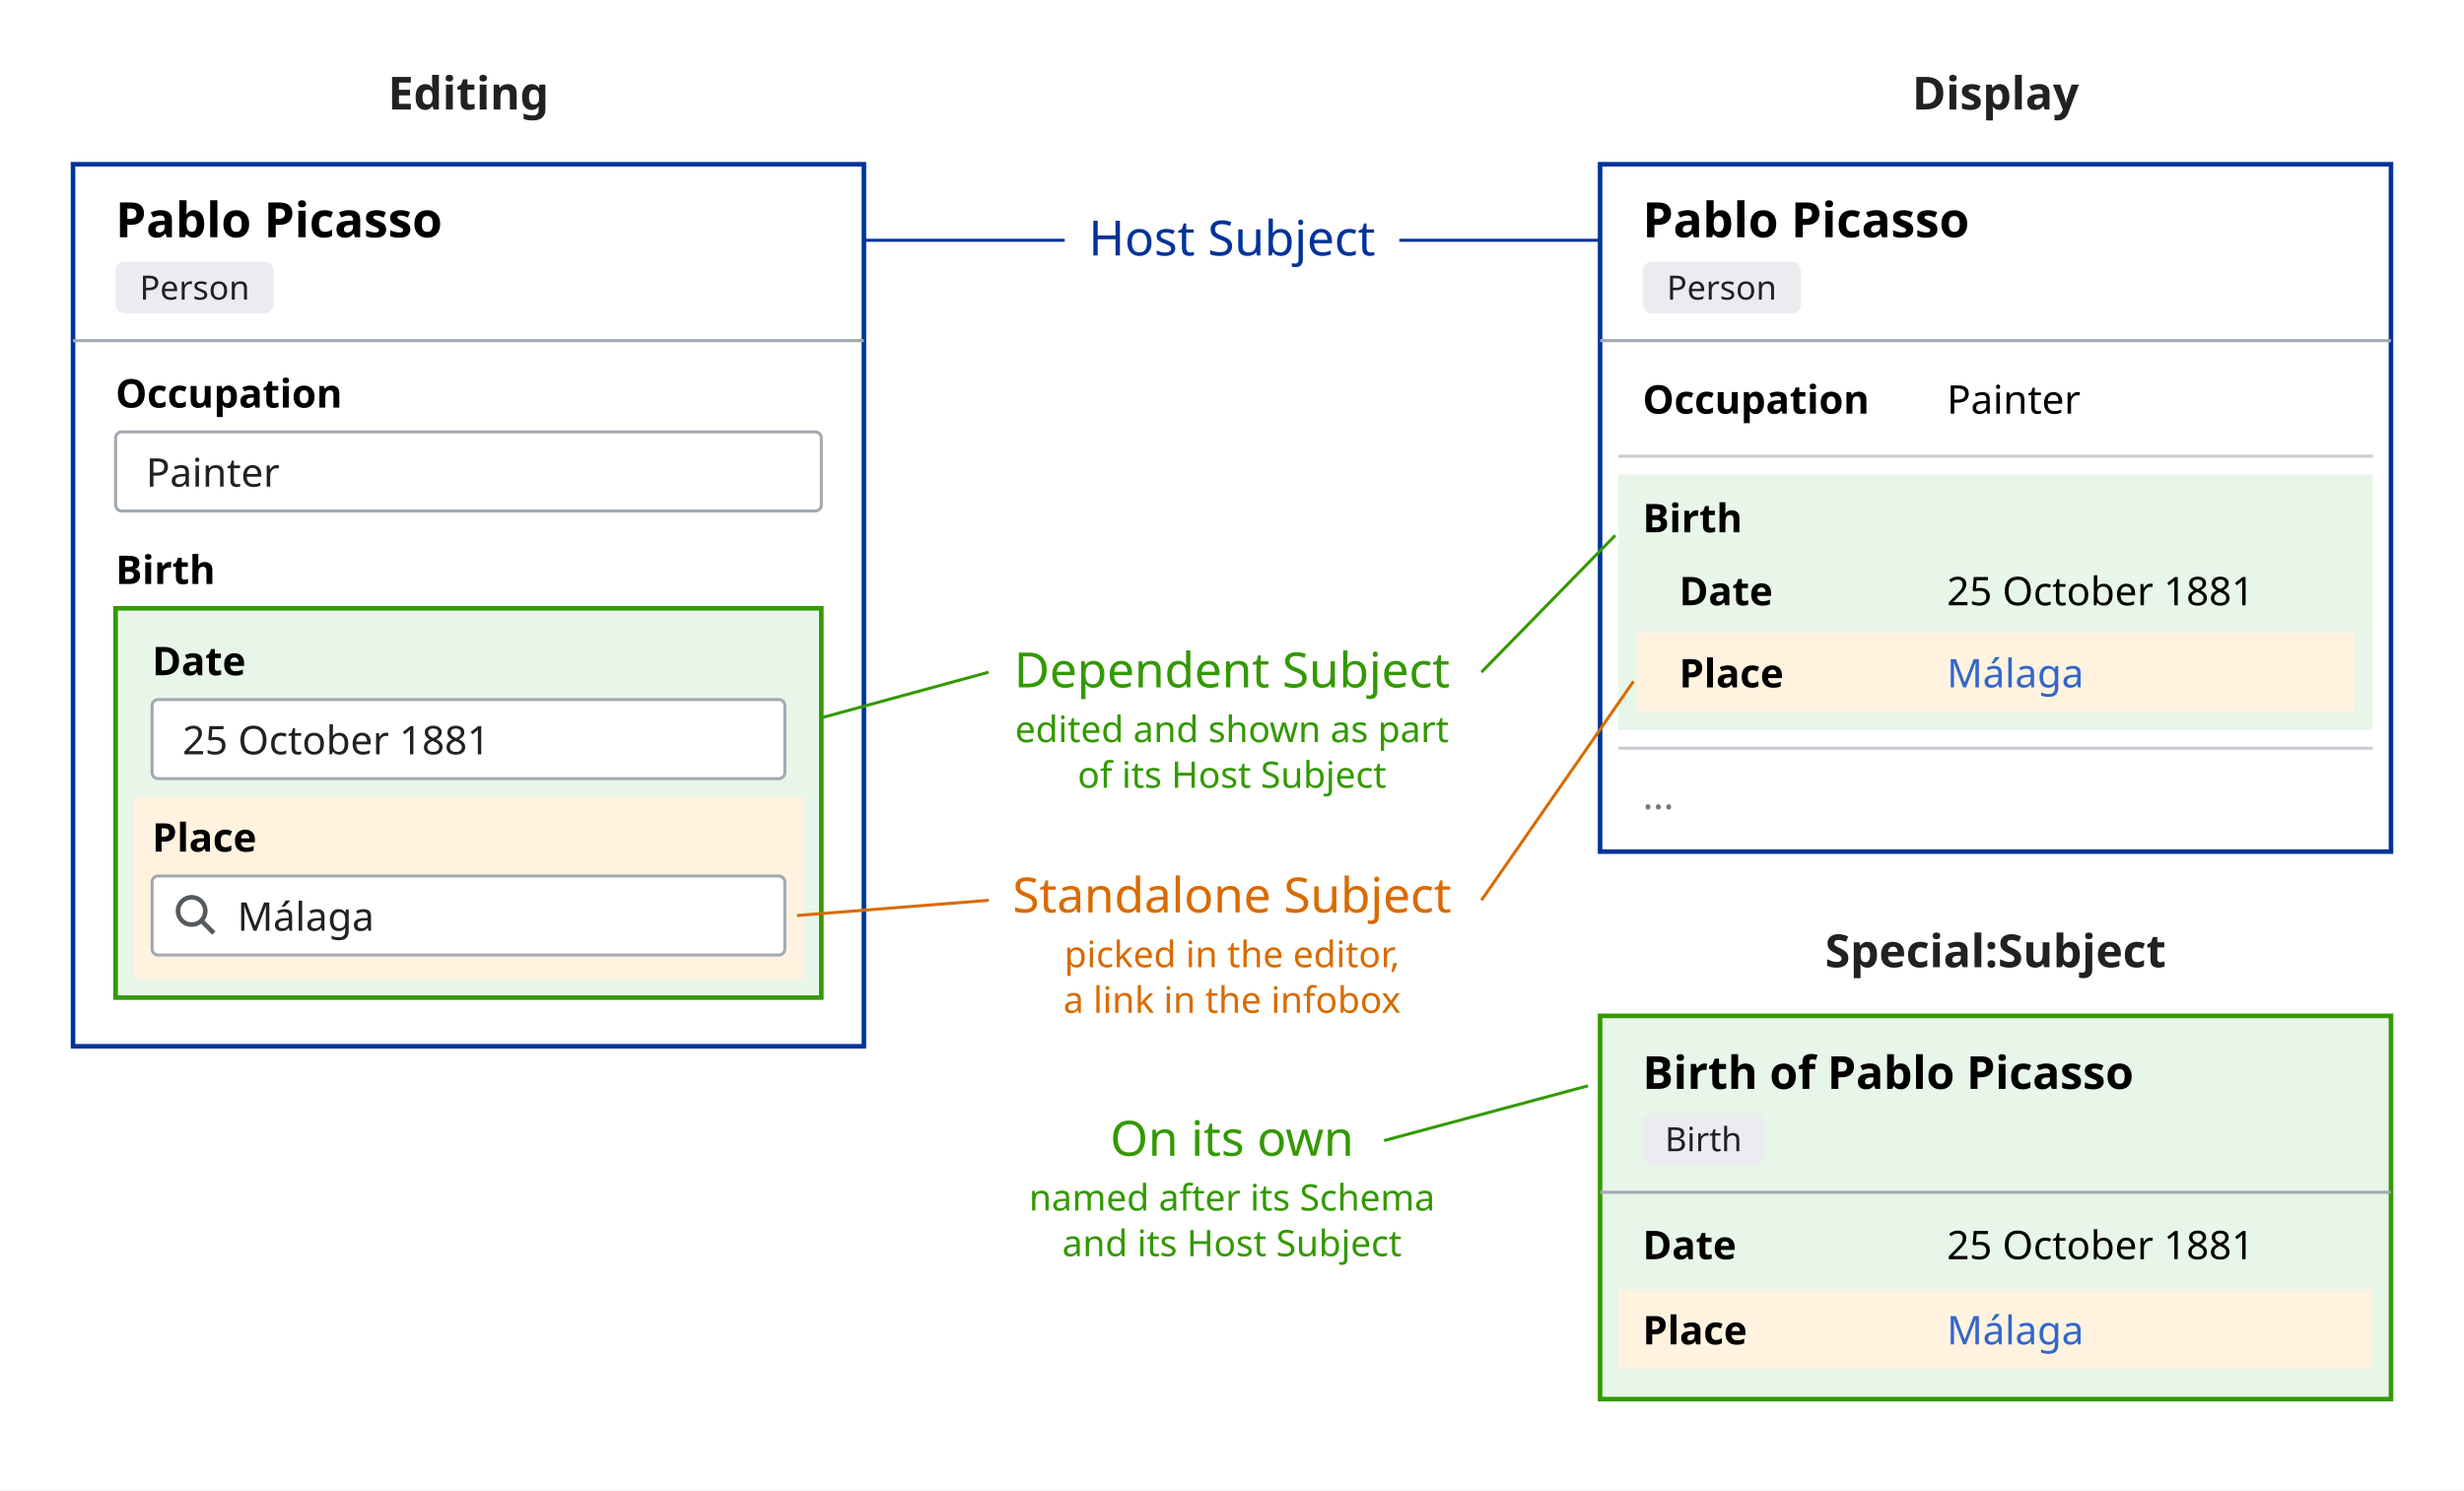
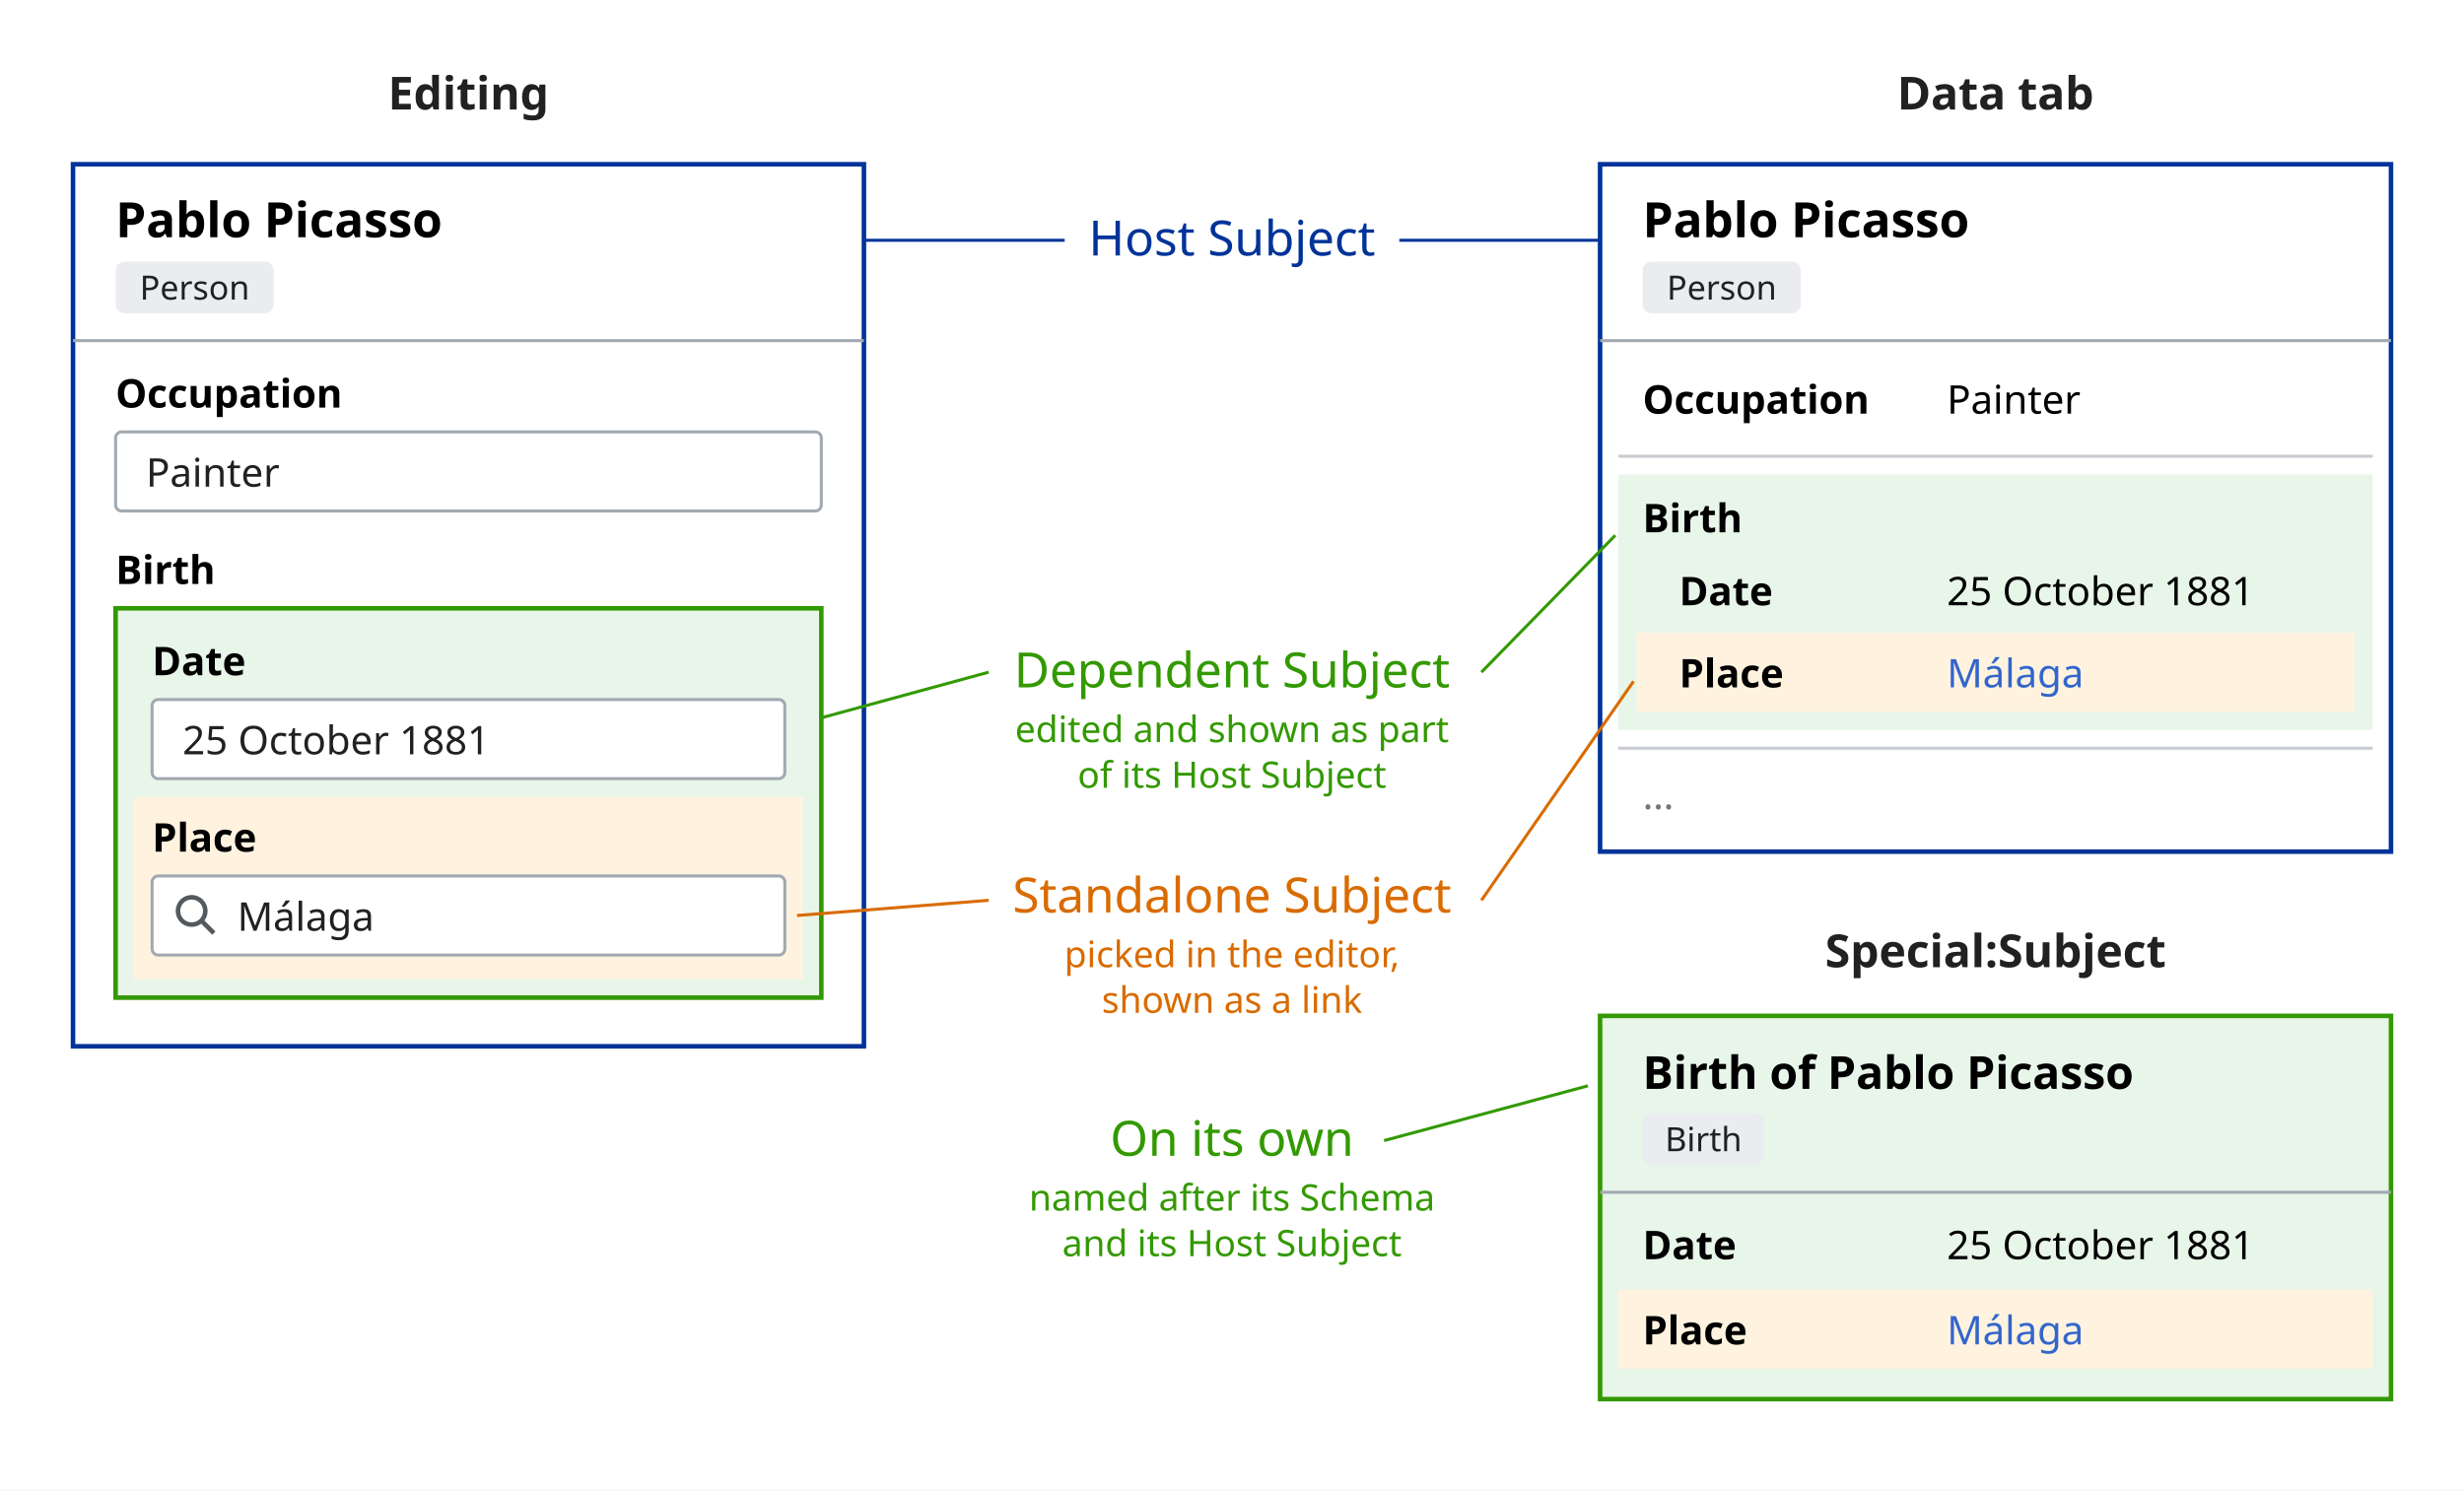
<svg xmlns="http://www.w3.org/2000/svg" width="810" height="490" viewBox="0 0 810 490" font-family="sans-serif" font-size="16">
  <rect width="810" height="490" fill="#FFF" />
  <text x="154" y="36" text-anchor="middle" font-size="15" font-weight="bold" fill="#202122">Editing</text>
  <rect x="24" y="54" width="260" height="290" fill="none" stroke="#039" stroke-width="1.5" />
  <text x="38" y="78" font-weight="bold" fill="#000">Pablo Picasso</text>
  <rect x="38" y="86" width="52" height="17" rx="3" fill="#EAECF0" />
  <text x="64" y="98.5" font-size="11" text-anchor="middle" fill="#202122">Person</text>
  <path stroke="#A2A9B1" d="M24,112H284" />
  <text x="38" y="134" font-size="13" font-weight="bold" fill="#000">Occupation</text>
  <rect x="38" y="142" width="232" height="26" rx="2" fill="#FFF" stroke="#A2A9B1" />
  <text x="48" y="160" font-size="13" fill="#202122">Painter</text>
  <text x="38" y="192" font-size="13" font-weight="bold" fill="#000">Birth</text>
  <rect x="38" y="200" width="232" height="128" fill="#E8F5E9" stroke="#390" stroke-width="1.5" />
  <text x="50" y="222" font-size="13" font-weight="bold" fill="#000">Date</text>
  <rect x="50" y="230" width="208" height="26" rx="2" fill="#FFF" stroke="#A2A9B1" />
  <text x="60" y="248" font-size="13" fill="#202122">25 October 1881</text>
  <rect x="44" y="262" width="220" height="60" fill="#FFF3E0" />
  <text x="50" y="280" font-size="13" font-weight="bold" fill="#000">Place</text>
  <rect x="50" y="288" width="208" height="26" rx="2" fill="#FFF" stroke="#A2A9B1" />
  <circle cx="63" cy="299.5" r="4.5" fill="none" stroke="#54595D" stroke-width="1.5" />
  <path stroke="#54595D" stroke-width="1.5" d="M66.3,302.8l4,4" />
  <text x="78" y="306" font-size="13" fill="#202122">Málaga</text>
-   <text x="656" y="36" text-anchor="middle" font-size="15" font-weight="bold" fill="#202122">Display</text>
+   <text x="656" y="36" text-anchor="middle" font-size="15" font-weight="bold" fill="#202122">Data tab</text>
  <rect x="526" y="54" width="260" height="226" fill="none" stroke="#039" stroke-width="1.5" />
  <text x="540" y="78" font-weight="bold" fill="#000">Pablo Picasso</text>
  <rect x="540" y="86" width="52" height="17" rx="3" fill="#EAECF0" />
  <text x="566" y="98.5" font-size="11" text-anchor="middle" fill="#202122">Person</text>
  <path stroke="#A2A9B1" d="M526,112H786" />
  <text x="540" y="136" font-size="13" font-weight="bold" fill="#000">Occupation</text>
  <text x="640" y="136" font-size="13" fill="#000">Painter</text>
  <path stroke="#C8CCD1" d="M532,150H780" />
  <rect x="532" y="156" width="248" height="84" fill="#E8F5E9" />
  <text x="540" y="175" font-size="13" font-weight="bold" fill="#000">Birth</text>
  <text x="552" y="199" font-size="13" font-weight="bold" fill="#000">Date</text>
  <text x="640" y="199" font-size="13" fill="#000">25 October 1881</text>
  <rect x="538" y="208" width="236" height="26" fill="#FFF3E0" />
  <text x="552" y="226" font-size="13" font-weight="bold" fill="#000">Place</text>
  <text x="640" y="226" font-size="13" fill="#36C">Málaga</text>
  <path stroke="#C8CCD1" d="M532,246H780" />
  <text x="540" y="266" font-size="13" fill="#72777D">…</text>
  <text x="656" y="318" text-anchor="middle" font-size="15" font-weight="bold" fill="#202122">Special:Subject</text>
  <rect x="526" y="334" width="260" height="126" fill="#E8F5E9" stroke="#390" stroke-width="1.5" />
  <text x="540" y="358" font-size="15" font-weight="bold" fill="#000">Birth of Pablo Picasso</text>
  <rect x="540" y="366" width="40" height="17" rx="3" fill="#EAECF0" />
  <text x="560" y="378.5" font-size="11" text-anchor="middle" fill="#202122">Birth</text>
  <path stroke="#A2A9B1" d="M526,392H786" />
  <text x="540" y="414" font-size="13" font-weight="bold" fill="#000">Date</text>
  <text x="640" y="414" font-size="13" fill="#000">25 October 1881</text>
  <rect x="532" y="424" width="248" height="26" fill="#FFF3E0" />
  <text x="540" y="442" font-size="13" font-weight="bold" fill="#000">Place</text>
  <text x="640" y="442" font-size="13" fill="#36C">Málaga</text>
  <text x="405" y="84" text-anchor="middle" fill="#039">Host Subject</text>
  <path stroke="#039" d="M350,79H284" />
  <path stroke="#039" d="M460,79H526" />
  <text x="405" y="226" text-anchor="middle" fill="#390">Dependent Subject</text>
  <text x="405" y="244" text-anchor="middle" font-size="12" fill="#390">edited and shown as part</text>
  <text x="405" y="259" text-anchor="middle" font-size="12" fill="#390">of its Host Subject</text>
  <path stroke="#390" d="M325,221L270,236" />
  <path stroke="#390" d="M487,221L531,176" />
  <text x="405" y="300" text-anchor="middle" fill="#D96B00">Standalone Subject</text>
  <text x="405" y="318" text-anchor="middle" font-size="12" fill="#D96B00">picked in the editor,</text>
-   <text x="405" y="333" text-anchor="middle" font-size="12" fill="#D96B00">a link in the infobox</text>
+   <text x="405" y="333" text-anchor="middle" font-size="12" fill="#D96B00">shown as a link</text>
  <path stroke="#D96B00" d="M325,296L262,301" />
  <path stroke="#D96B00" d="M487,296L537,224" />
  <text x="405" y="380" text-anchor="middle" fill="#390">On its own</text>
  <text x="405" y="398" text-anchor="middle" font-size="12" fill="#390">named after its Schema</text>
  <text x="405" y="413" text-anchor="middle" font-size="12" fill="#390">and its Host Subject</text>
  <path stroke="#390" d="M455,375L522,357" />
</svg>
